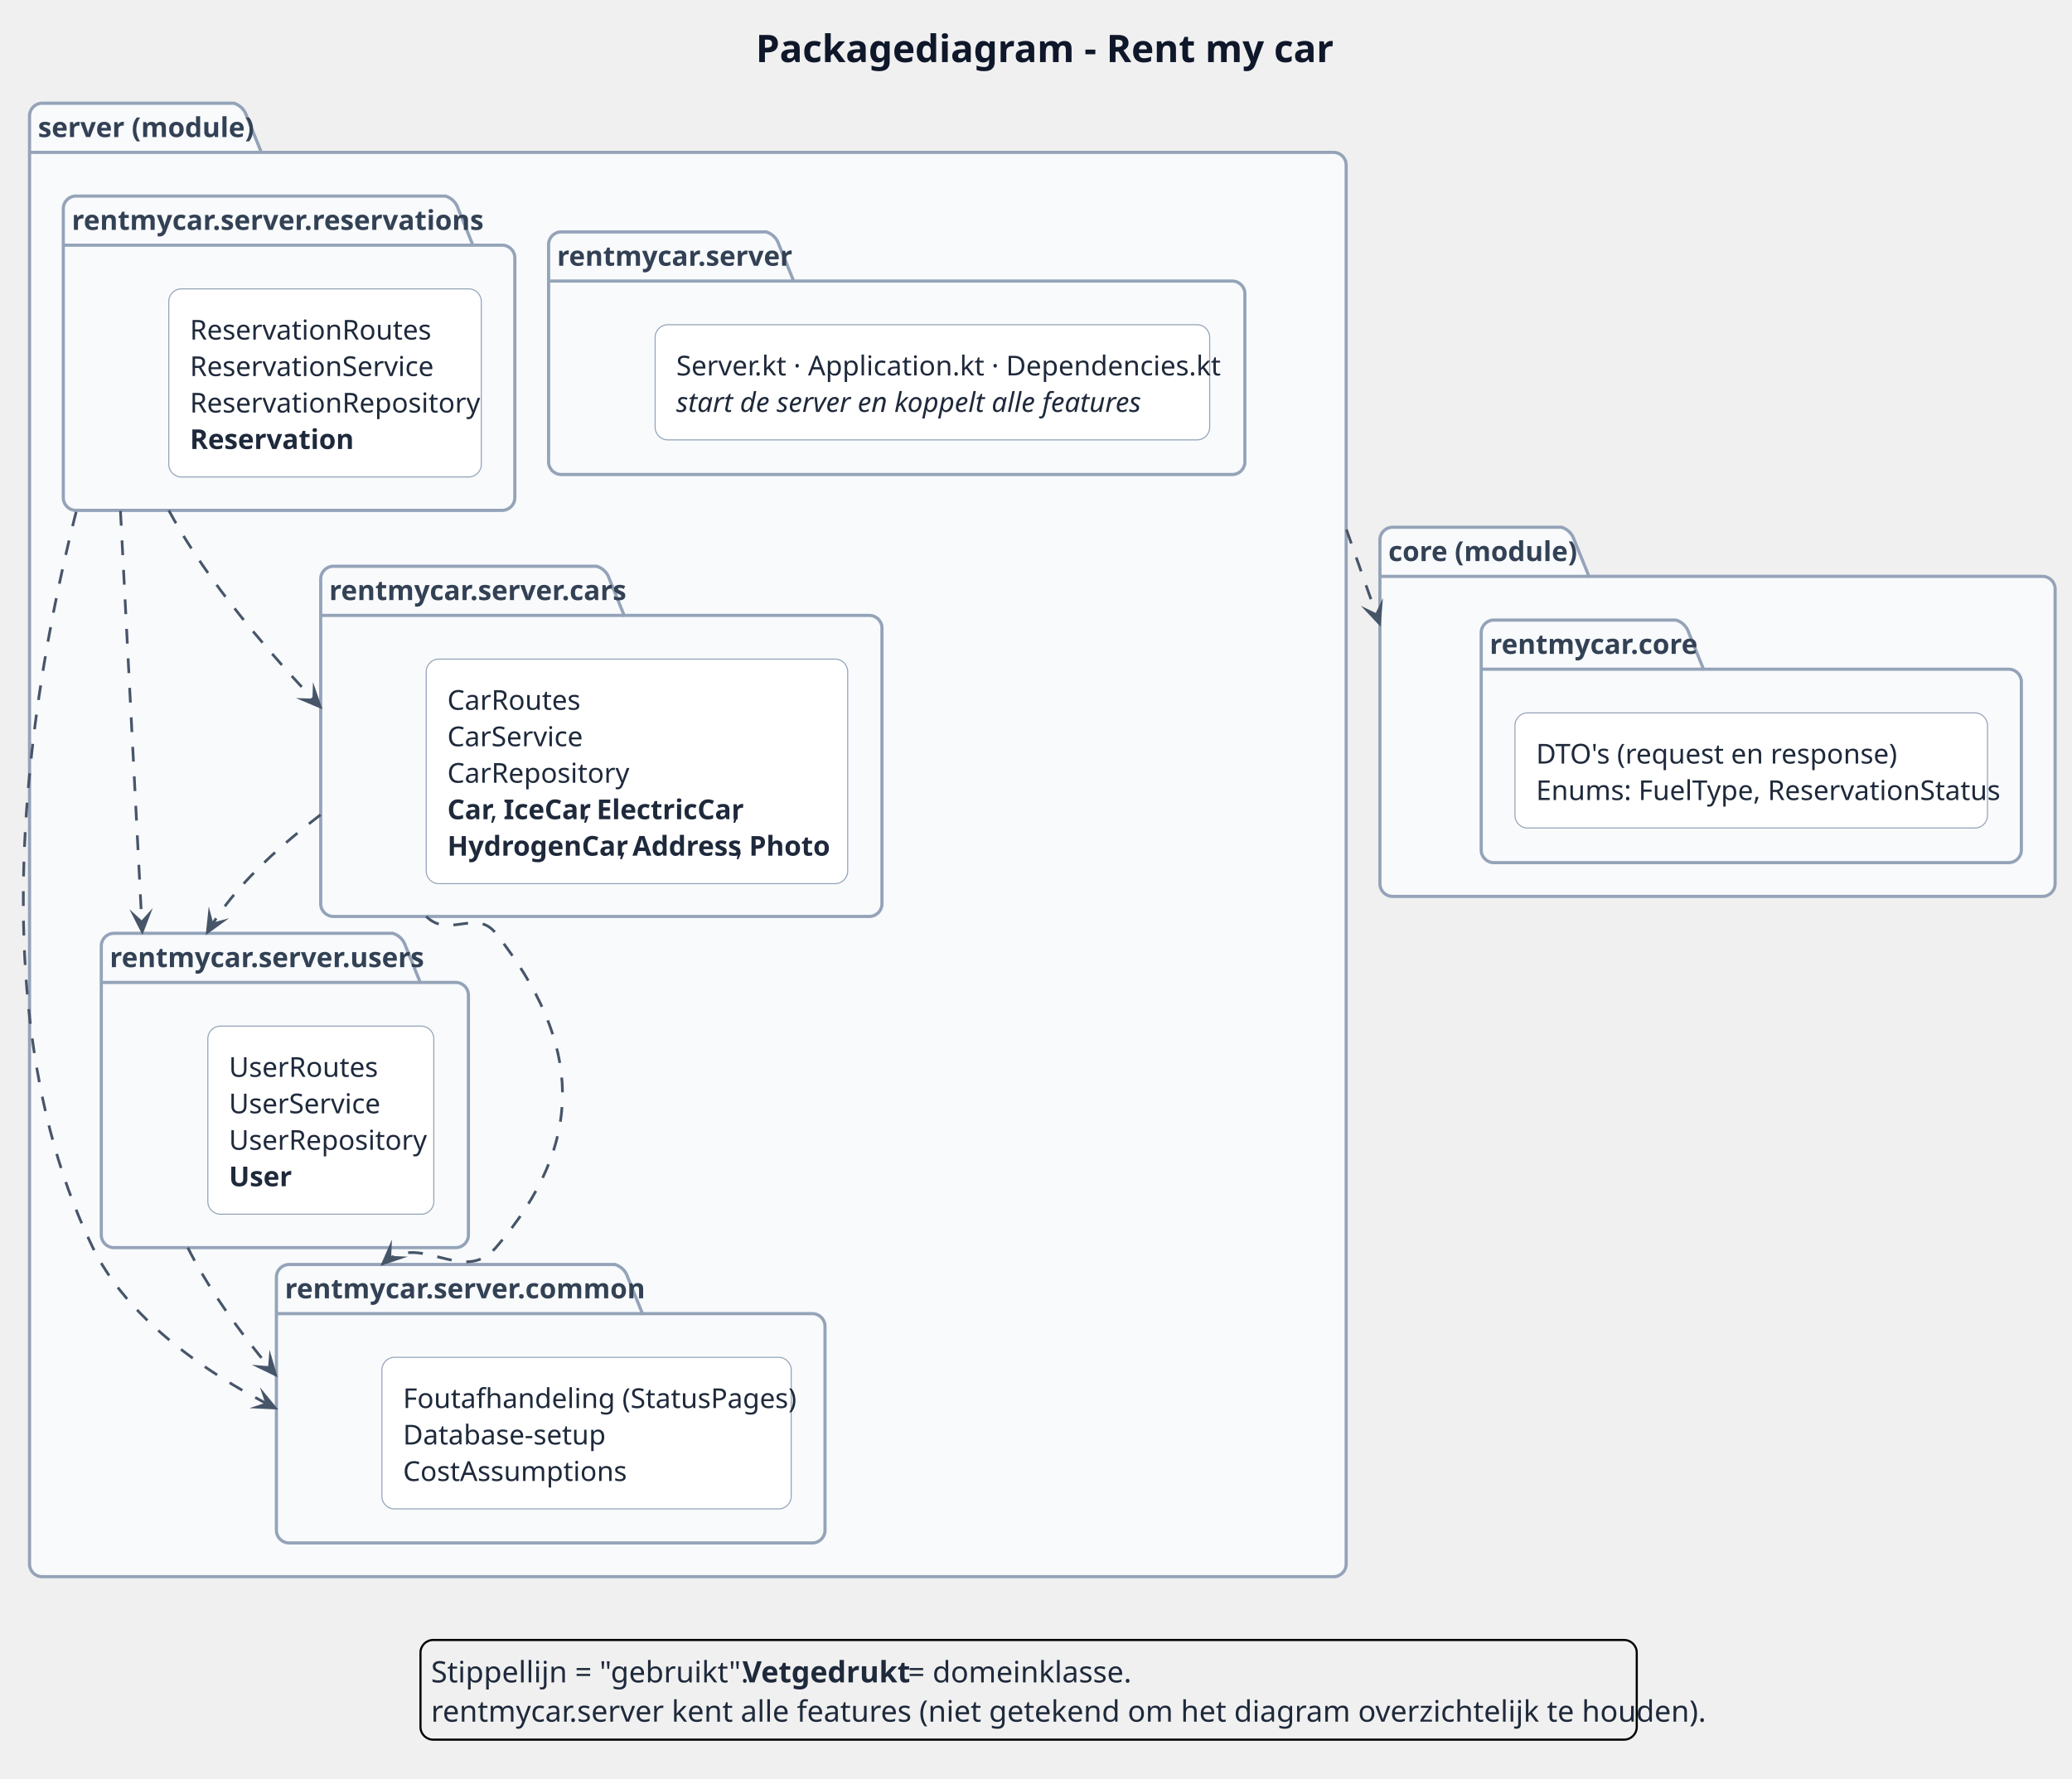
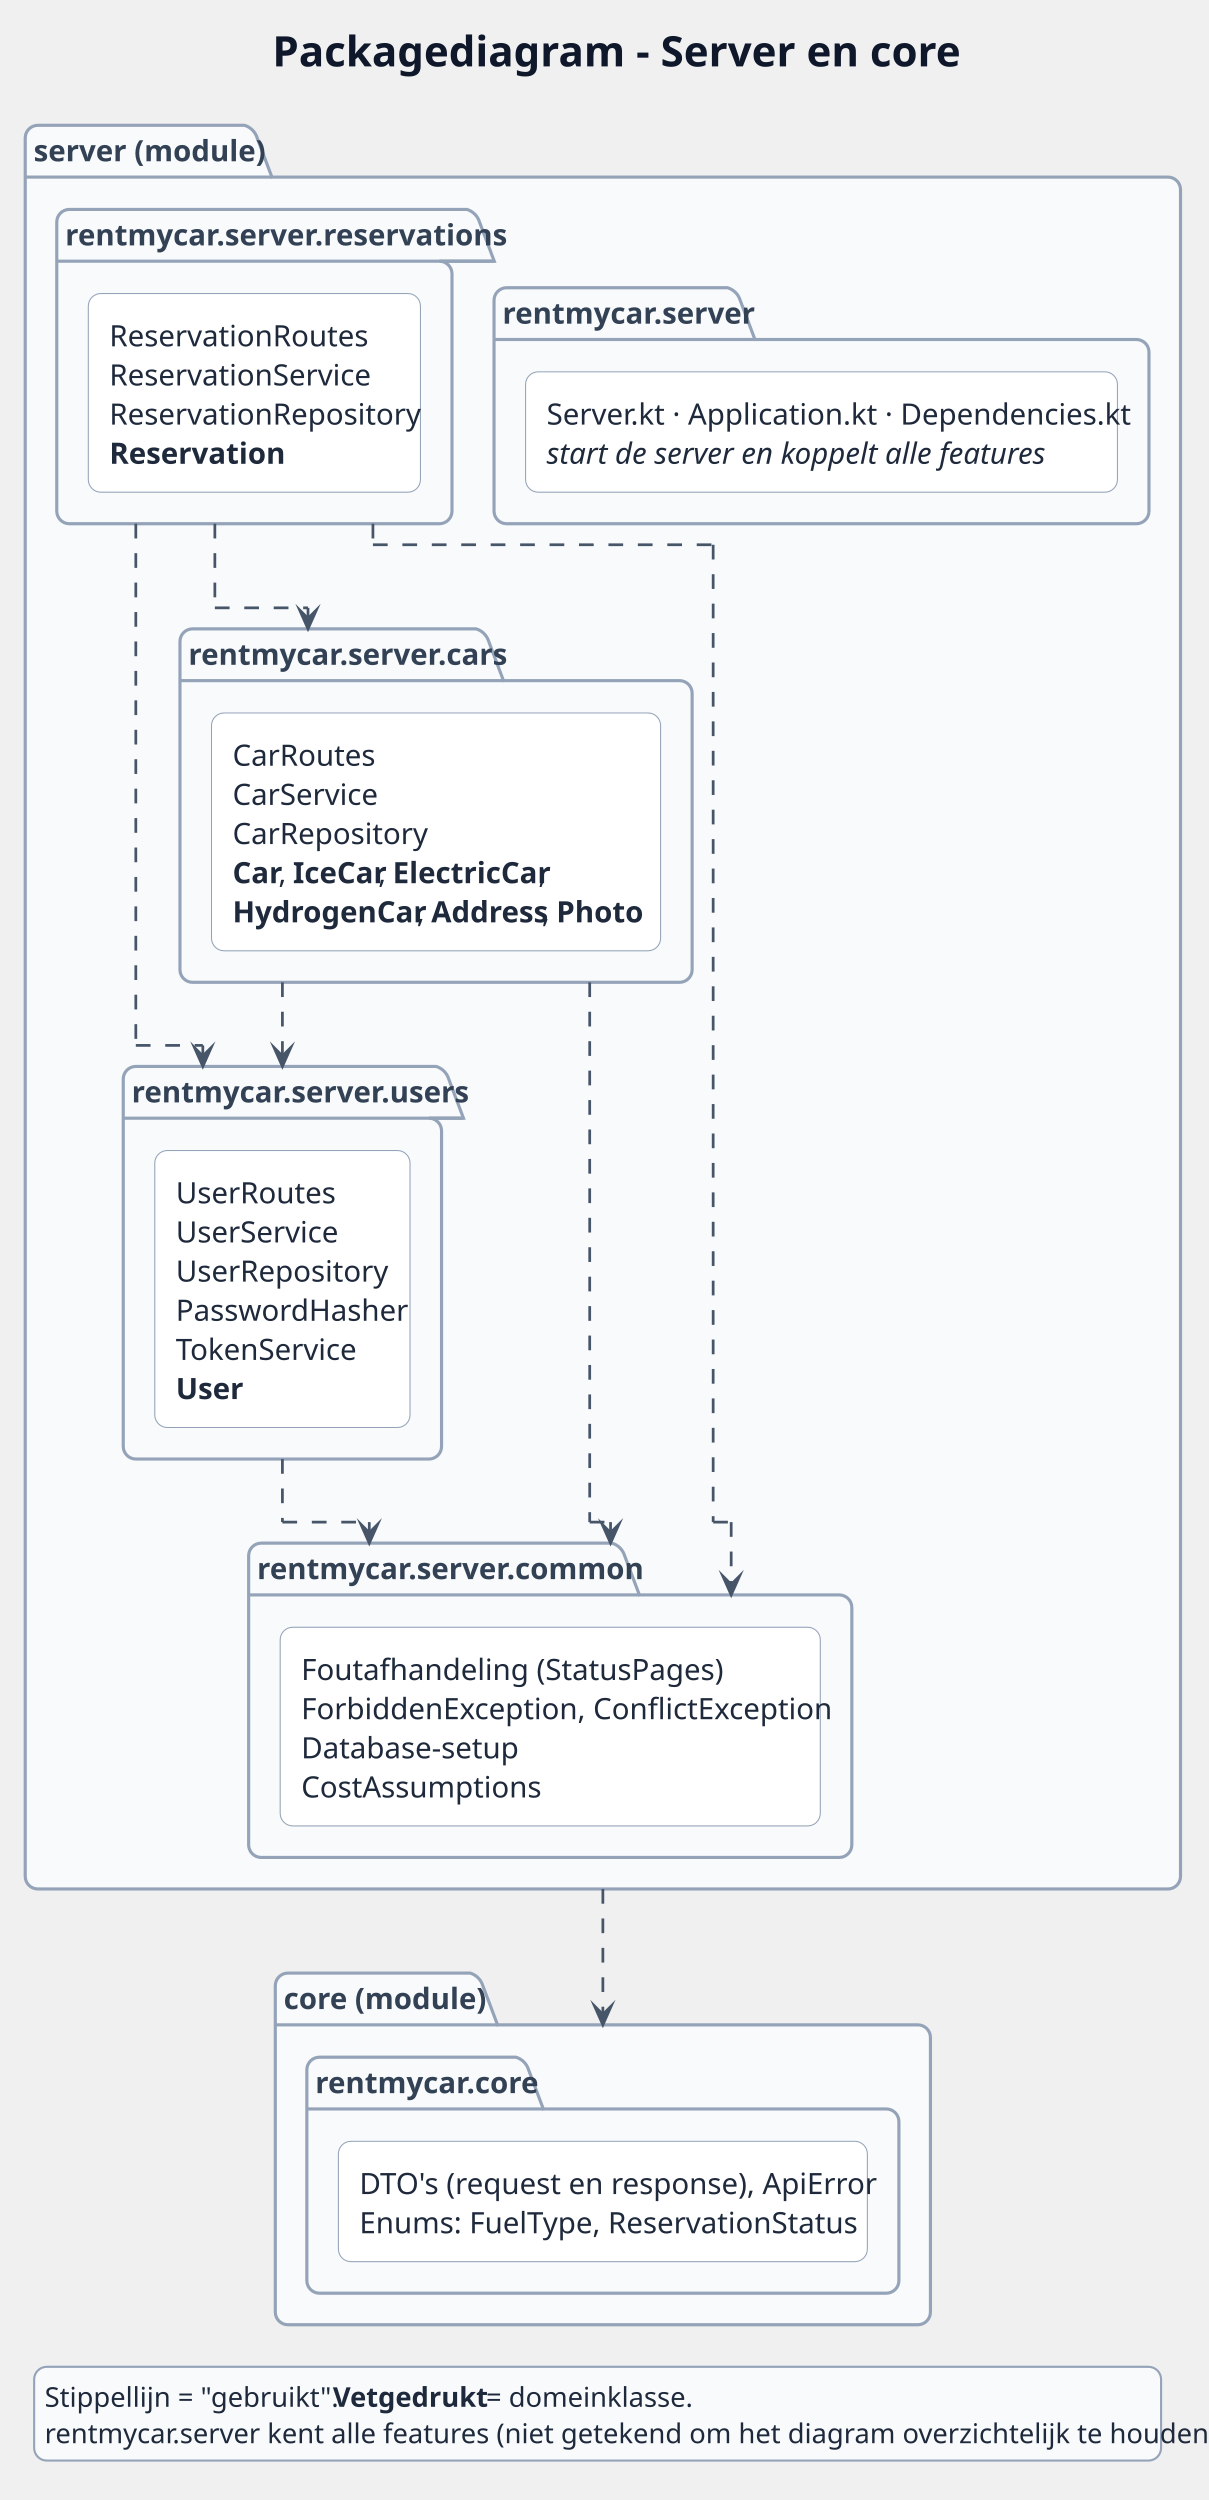
- <svg xmlns="http://www.w3.org/2000/svg" version="1.1" data-diagram-type="DESCRIPTION" style="width:982px;height:843px;background:#FFFFFF;" width="982px" height="843px" viewBox="0 0 982 843" zoomAndPan="magnify" preserveAspectRatio="none" contentStyleType="text/css">
+ <svg xmlns="http://www.w3.org/2000/svg" version="1.1" data-diagram-type="DESCRIPTION" style="width:575px;height:1189px;background:#FFFFFF;" width="575px" height="1189px" viewBox="0 0 575 1189" zoomAndPan="magnify" preserveAspectRatio="none" contentStyleType="text/css">
  <defs />
  <g font-family="sans-serif" lengthAdjust="spacing">
-     <g class="title" data-source-line="3">
-       <text x="358.187" y="29.424" fill="#0F172A" font-size="18" textLength="258.627" font-weight="700" font-family="'Segoe UI'">Packagediagram - Rent my car</text>
+     <g class="title" data-source-line="4">
+       <text x="129.558" y="31.582" fill="#0F172A" font-size="20" textLength="309.336" font-weight="700" font-family="'Segoe UI'">Packagediagram - Server en core</text>
    </g>
-     <g class="cluster" data-qualified-name="serverModule" id="ent0001" data-source-line="8">
-       <path d="M20,48.941 L110.859,48.941 A9,9 0 0 1 116.859,54.941 L123.859,72.232 L632,72.232 A6,6 0 0 1 638,78.232 L638,741.441 A6,6 0 0 1 632,747.441 L20,747.441 A6,6 0 0 1 14,741.441 L14,54.941 A6,6 0 0 1 20,48.941" style="stroke:#94A3B8;stroke-width:1.5;" fill="#F8FAFC" />
-       <line x1="14" y1="72.232" x2="123.859" y2="72.232" style="stroke:#94A3B8;stroke-width:1.5;" />
-       <text x="18" y="64.97" fill="#334155" font-size="13" textLength="96.859" font-weight="700" font-family="'Segoe UI'">server (module)</text>
+     <path d="M18,59.602 L116.31,59.602 A9,9 0 0 1 122.31,65.602 L129.31,84.223 L555.451,84.223 A6,6 0 0 1 561.451,90.223 L561.451,892.402 A6,6 0 0 1 555.451,898.402 L18,898.402 A6,6 0 0 1 12,892.402 L12,65.602 A6,6 0 0 1 18,59.602" style="stroke:#94A3B8;stroke-width:1.5;" fill="#F8FAFC" />
+     <line x1="12" y1="84.223" x2="129.31" y2="84.223" style="stroke:#94A3B8;stroke-width:1.5;" />
+     <text x="16" y="76.709" fill="#334155" font-size="14" textLength="104.31" font-weight="700" font-family="'Segoe UI'">server (module)</text>
+     <path d="M240.963,136.844 L346.04,136.844 A9,9 0 0 1 352.04,142.844 L359.04,161.465 L540.451,161.465 A6,6 0 0 1 546.451,167.465 L546.451,243.086 A6,6 0 0 1 540.451,249.086 L240.963,249.086 A6,6 0 0 1 234.963,243.086 L234.963,142.844 A6,6 0 0 1 240.963,136.844" style="stroke:#94A3B8;stroke-width:1.5;" fill="#F8FAFC" />
+     <line x1="234.963" y1="161.465" x2="359.04" y2="161.465" style="stroke:#94A3B8;stroke-width:1.5;" />
+     <text x="238.963" y="153.951" fill="#334155" font-size="14" textLength="111.077" font-weight="700" font-family="'Segoe UI'">rentmycar.server</text>
+     <path d="M33,99.602 L222.057,99.602 A9,9 0 0 1 228.057,105.602 L235.057,124.223 L208.963,124.223 A6,6 0 0 1 214.963,130.223 L214.963,243.086 A6,6 0 0 1 208.963,249.086 L33,249.086 A6,6 0 0 1 27,243.086 L27,105.602 A6,6 0 0 1 33,99.602" style="stroke:#94A3B8;stroke-width:1.5;" fill="#F8FAFC" />
+     <line x1="27" y1="124.223" x2="235.057" y2="124.223" style="stroke:#94A3B8;stroke-width:1.5;" />
+     <text x="31" y="116.709" fill="#334155" font-size="14" textLength="195.057" font-weight="700" font-family="'Segoe UI'">rentmycar.server.reservations</text>
+     <path d="M91.593,299.086 L226.447,299.086 A9,9 0 0 1 232.447,305.086 L239.447,323.707 L323.179,323.707 A6,6 0 0 1 329.179,329.707 L329.179,461.191 A6,6 0 0 1 323.179,467.191 L91.593,467.191 A6,6 0 0 1 85.593,461.191 L85.593,305.086 A6,6 0 0 1 91.593,299.086" style="stroke:#94A3B8;stroke-width:1.5;" fill="#F8FAFC" />
+     <line x1="85.593" y1="323.707" x2="239.447" y2="323.707" style="stroke:#94A3B8;stroke-width:1.5;" />
+     <text x="89.593" y="316.193" fill="#334155" font-size="14" textLength="140.854" font-weight="700" font-family="'Segoe UI'">rentmycar.server.cars</text>
+     <path d="M64.615,507.191 L207.419,507.191 A9,9 0 0 1 213.419,513.191 L220.419,531.813 L204.005,531.813 A6,6 0 0 1 210.005,537.813 L210.005,687.918 A6,6 0 0 1 204.005,693.918 L64.615,693.918 A6,6 0 0 1 58.615,687.918 L58.615,513.191 A6,6 0 0 1 64.615,507.191" style="stroke:#94A3B8;stroke-width:1.5;" fill="#F8FAFC" />
+     <line x1="58.615" y1="531.813" x2="220.419" y2="531.813" style="stroke:#94A3B8;stroke-width:1.5;" />
+     <text x="62.615" y="524.299" fill="#334155" font-size="14" textLength="148.805" font-weight="700" font-family="'Segoe UI'">rentmycar.server.users</text>
+     <path d="M124.256,733.918 L291.083,733.918 A9,9 0 0 1 297.083,739.918 L304.083,758.539 L399.129,758.539 A6,6 0 0 1 405.129,764.539 L405.129,877.402 A6,6 0 0 1 399.129,883.402 L124.256,883.402 A6,6 0 0 1 118.256,877.402 L118.256,739.918 A6,6 0 0 1 124.256,733.918" style="stroke:#94A3B8;stroke-width:1.5;" fill="#F8FAFC" />
+     <line x1="118.256" y1="758.539" x2="304.083" y2="758.539" style="stroke:#94A3B8;stroke-width:1.5;" />
+     <text x="122.256" y="751.025" fill="#334155" font-size="14" textLength="172.826" font-weight="700" font-family="'Segoe UI'">rentmycar.server.common</text>
+     <path d="M136.935,938.402 L223.63,938.402 A9,9 0 0 1 229.63,944.402 L236.63,963.023 L436.516,963.023 A6,6 0 0 1 442.516,969.023 L442.516,1099.645 A6,6 0 0 1 436.516,1105.645 L136.935,1105.645 A6,6 0 0 1 130.935,1099.645 L130.935,944.402 A6,6 0 0 1 136.935,938.402" style="stroke:#94A3B8;stroke-width:1.5;" fill="#F8FAFC" />
+     <line x1="130.935" y1="963.023" x2="236.63" y2="963.023" style="stroke:#94A3B8;stroke-width:1.5;" />
+     <text x="134.935" y="955.51" fill="#334155" font-size="14" textLength="92.695" font-weight="700" font-family="'Segoe UI'">core (module)</text>
+     <path d="M151.935,978.402 L245.398,978.402 A9,9 0 0 1 251.398,984.402 L258.398,1003.023 L421.516,1003.023 A6,6 0 0 1 427.516,1009.023 L427.516,1084.645 A6,6 0 0 1 421.516,1090.645 L151.935,1090.645 A6,6 0 0 1 145.935,1084.645 L145.935,984.402 A6,6 0 0 1 151.935,978.402" style="stroke:#94A3B8;stroke-width:1.5;" fill="#F8FAFC" />
+     <line x1="145.935" y1="1003.023" x2="258.398" y2="1003.023" style="stroke:#94A3B8;stroke-width:1.5;" />
+     <text x="149.935" y="995.51" fill="#334155" font-size="14" textLength="99.463" font-weight="700" font-family="'Segoe UI'">rentmycar.core</text>
+     <g class="entity" data-qualified-name="serverModule.root.boot" id="ent0003" data-source-line="12">
+       <rect x="249.963" y="176.844" width="281.488" height="57.242" fill="#FFF" style="stroke:#94A3B8;stroke-width:0.5;" rx="6" ry="6" />
+       <text x="259.963" y="201.951" fill="#1E293B" font-size="14" textLength="261.488" font-family="'Segoe UI'">Server.kt · Application.kt · Dependencies.kt</text>
+       <text x="259.963" y="220.572" fill="#1E293B" font-size="14" textLength="229.373" font-style="italic" font-family="'Segoe UI'">start de server en koppelt alle features</text>
    </g>
-     <g class="cluster" data-qualified-name="serverModule.root" id="ent0002" data-source-line="10">
-       <path d="M266,109.941 L363.143,109.941 A9,9 0 0 1 369.143,115.941 L376.143,133.232 L584,133.232 A6,6 0 0 1 590,139.232 L590,218.941 A6,6 0 0 1 584,224.941 L266,224.941 A6,6 0 0 1 260,218.941 L260,115.941 A6,6 0 0 1 266,109.941" style="stroke:#94A3B8;stroke-width:1.5;" fill="#F8FAFC" />
-       <line x1="260" y1="133.232" x2="376.143" y2="133.232" style="stroke:#94A3B8;stroke-width:1.5;" />
-       <text x="264" y="125.97" fill="#334155" font-size="13" textLength="103.143" font-weight="700" font-family="'Segoe UI'">rentmycar.server</text>
+     <g class="entity" data-qualified-name="serverModule.reservations.reservationsContent" id="ent0005" data-source-line="16">
+       <rect x="42" y="139.602" width="157.963" height="94.484" fill="#FFF" style="stroke:#94A3B8;stroke-width:0.5;" rx="6" ry="6" />
+       <text x="52" y="164.709" fill="#1E293B" font-size="14" textLength="114.42" font-family="'Segoe UI'">ReservationRoutes</text>
+       <text x="52" y="183.33" fill="#1E293B" font-size="14" textLength="115.425" font-family="'Segoe UI'">ReservationService</text>
+       <text x="52" y="201.951" fill="#1E293B" font-size="14" textLength="137.963" font-family="'Segoe UI'">ReservationRepository</text>
+       <text x="52" y="220.572" fill="#1E293B" font-size="14" textLength="77.595" font-weight="700" font-family="'Segoe UI'">Reservation</text>
    </g>
-     <g class="cluster" data-qualified-name="serverModule.reservations" id="ent0004" data-source-line="14">
-       <path d="M36,92.941 L211.124,92.941 A9,9 0 0 1 217.124,98.941 L224.124,116.232 L238,116.232 A6,6 0 0 1 244,122.232 L244,235.941 A6,6 0 0 1 238,241.941 L36,241.941 A6,6 0 0 1 30,235.941 L30,98.941 A6,6 0 0 1 36,92.941" style="stroke:#94A3B8;stroke-width:1.5;" fill="#F8FAFC" />
-       <line x1="30" y1="116.232" x2="224.124" y2="116.232" style="stroke:#94A3B8;stroke-width:1.5;" />
-       <text x="34" y="108.97" fill="#334155" font-size="13" textLength="181.124" font-weight="700" font-family="'Segoe UI'">rentmycar.server.reservations</text>
+     <g class="entity" data-qualified-name="serverModule.cars.carsContent" id="ent0007" data-source-line="20">
+       <rect x="100.593" y="339.086" width="213.587" height="113.105" fill="#FFF" style="stroke:#94A3B8;stroke-width:0.5;" rx="6" ry="6" />
+       <text x="110.593" y="364.193" fill="#1E293B" font-size="14" textLength="63.164" font-family="'Segoe UI'">CarRoutes</text>
+       <text x="110.593" y="382.814" fill="#1E293B" font-size="14" textLength="64.169" font-family="'Segoe UI'">CarService</text>
+       <text x="110.593" y="401.436" fill="#1E293B" font-size="14" textLength="86.707" font-family="'Segoe UI'">CarRepository</text>
+       <text x="110.593" y="420.057" fill="#1E293B" font-size="14" textLength="21.841" font-weight="700" font-family="'Segoe UI'">Car</text>
+       <text x="132.433" y="420.057" fill="#1E293B" font-size="14" font-family="'Segoe UI'">,</text>
+       <text x="139.304" y="420.057" fill="#1E293B" font-size="14" textLength="40.571" font-weight="700" font-family="'Segoe UI'">IceCar</text>
+       <text x="179.875" y="420.057" fill="#1E293B" font-size="14" font-family="'Segoe UI'">,</text>
+       <text x="186.745" y="420.057" fill="#1E293B" font-size="14" textLength="69.282" font-weight="700" font-family="'Segoe UI'">ElectricCar</text>
+       <text x="256.027" y="420.057" fill="#1E293B" font-size="14" font-family="'Segoe UI'">,</text>
+       <text x="110.593" y="438.678" fill="#1E293B" font-size="14" textLength="87.609" font-weight="700" font-family="'Segoe UI'">HydrogenCar</text>
+       <text x="198.202" y="438.678" fill="#1E293B" font-size="14" font-family="'Segoe UI'">,</text>
+       <text x="205.072" y="438.678" fill="#1E293B" font-size="14" textLength="52.644" font-weight="700" font-family="'Segoe UI'">Address</text>
+       <text x="257.716" y="438.678" fill="#1E293B" font-size="14" font-family="'Segoe UI'">,</text>
+       <text x="264.586" y="438.678" fill="#1E293B" font-size="14" textLength="39.594" font-weight="700" font-family="'Segoe UI'">Photo</text>
    </g>
-     <g class="cluster" data-qualified-name="serverModule.cars" id="ent0006" data-source-line="18">
-       <path d="M158,268.441 L282.793,268.441 A9,9 0 0 1 288.793,274.441 L295.793,291.732 L412,291.732 A6,6 0 0 1 418,297.732 L418,428.441 A6,6 0 0 1 412,434.441 L158,434.441 A6,6 0 0 1 152,428.441 L152,274.441 A6,6 0 0 1 158,268.441" style="stroke:#94A3B8;stroke-width:1.5;" fill="#F8FAFC" />
-       <line x1="152" y1="291.732" x2="295.793" y2="291.732" style="stroke:#94A3B8;stroke-width:1.5;" />
-       <text x="156" y="284.47" fill="#334155" font-size="13" textLength="130.793" font-weight="700" font-family="'Segoe UI'">rentmycar.server.cars</text>
+     <g class="entity" data-qualified-name="serverModule.users.usersContent" id="ent0009" data-source-line="24">
+       <rect x="73.615" y="547.191" width="121.391" height="131.727" fill="#FFF" style="stroke:#94A3B8;stroke-width:0.5;" rx="6" ry="6" />
+       <text x="83.615" y="572.299" fill="#1E293B" font-size="14" textLength="70.253" font-family="'Segoe UI'">UserRoutes</text>
+       <text x="83.615" y="590.92" fill="#1E293B" font-size="14" textLength="71.258" font-family="'Segoe UI'">UserService</text>
+       <text x="83.615" y="609.541" fill="#1E293B" font-size="14" textLength="93.796" font-family="'Segoe UI'">UserRepository</text>
+       <text x="83.615" y="628.162" fill="#1E293B" font-size="14" textLength="101.391" font-family="'Segoe UI'">PasswordHasher</text>
+       <text x="83.615" y="646.783" fill="#1E293B" font-size="14" textLength="81.252" font-family="'Segoe UI'">TokenService</text>
+       <text x="83.615" y="665.404" fill="#1E293B" font-size="14" textLength="29.429" font-weight="700" font-family="'Segoe UI'">User</text>
    </g>
-     <g class="cluster" data-qualified-name="serverModule.users" id="ent0008" data-source-line="22">
-       <path d="M54,442.441 L186.176,442.441 A9,9 0 0 1 192.176,448.441 L199.176,465.732 L216,465.732 A6,6 0 0 1 222,471.732 L222,585.441 A6,6 0 0 1 216,591.441 L54,591.441 A6,6 0 0 1 48,585.441 L48,448.441 A6,6 0 0 1 54,442.441" style="stroke:#94A3B8;stroke-width:1.5;" fill="#F8FAFC" />
-       <line x1="48" y1="465.732" x2="199.176" y2="465.732" style="stroke:#94A3B8;stroke-width:1.5;" />
-       <text x="52" y="458.47" fill="#334155" font-size="13" textLength="138.176" font-weight="700" font-family="'Segoe UI'">rentmycar.server.users</text>
+     <g class="entity" data-qualified-name="serverModule.common.commonContent" id="ent0011" data-source-line="28">
+       <rect x="133.256" y="773.918" width="256.872" height="94.484" fill="#FFF" style="stroke:#94A3B8;stroke-width:0.5;" rx="6" ry="6" />
+       <text x="143.256" y="799.025" fill="#1E293B" font-size="14" textLength="187.359" font-family="'Segoe UI'">Foutafhandeling (StatusPages)</text>
+       <text x="143.256" y="817.646" fill="#1E293B" font-size="14" textLength="236.872" font-family="'Segoe UI'">ForbiddenException, ConflictException</text>
+       <text x="143.256" y="836.268" fill="#1E293B" font-size="14" textLength="97.18" font-family="'Segoe UI'">Database-setup</text>
+       <text x="143.256" y="854.889" fill="#1E293B" font-size="14" textLength="106.88" font-family="'Segoe UI'">CostAssumptions</text>
    </g>
-     <g class="cluster" data-qualified-name="serverModule.common" id="ent0010" data-source-line="26">
-       <path d="M137,599.441 L291.481,599.441 A9,9 0 0 1 297.481,605.441 L304.481,622.732 L385,622.732 A6,6 0 0 1 391,628.732 L391,725.441 A6,6 0 0 1 385,731.441 L137,731.441 A6,6 0 0 1 131,725.441 L131,605.441 A6,6 0 0 1 137,599.441" style="stroke:#94A3B8;stroke-width:1.5;" fill="#F8FAFC" />
-       <line x1="131" y1="622.732" x2="304.481" y2="622.732" style="stroke:#94A3B8;stroke-width:1.5;" />
-       <text x="135" y="615.47" fill="#334155" font-size="13" textLength="160.481" font-weight="700" font-family="'Segoe UI'">rentmycar.server.common</text>
+     <g class="entity" data-qualified-name="coreModule.core.coreContent" id="ent0014" data-source-line="34">
+       <rect x="160.935" y="1018.402" width="251.581" height="57.242" fill="#FFF" style="stroke:#94A3B8;stroke-width:0.5;" rx="6" ry="6" />
+       <text x="170.935" y="1043.51" fill="#1E293B" font-size="14" textLength="231.581" font-family="'Segoe UI'">DTO's (request en response), ApiError</text>
+       <text x="170.935" y="1062.131" fill="#1E293B" font-size="14" textLength="219.625" font-family="'Segoe UI'">Enums: FuelType, ReservationStatus</text>
    </g>
-     <g class="cluster" data-qualified-name="coreModule" id="ent0012" data-source-line="31">
-       <path d="M660,249.941 L740.074,249.941 A9,9 0 0 1 746.074,255.941 L753.074,273.232 L968,273.232 A6,6 0 0 1 974,279.232 L974,418.941 A6,6 0 0 1 968,424.941 L660,424.941 A6,6 0 0 1 654,418.941 L654,255.941 A6,6 0 0 1 660,249.941" style="stroke:#94A3B8;stroke-width:1.5;" fill="#F8FAFC" />
-       <line x1="654" y1="273.232" x2="753.074" y2="273.232" style="stroke:#94A3B8;stroke-width:1.5;" />
-       <text x="658" y="265.97" fill="#334155" font-size="13" textLength="86.074" font-weight="700" font-family="'Segoe UI'">core (module)</text>
-     </g>
-     <g class="cluster" data-qualified-name="coreModule.core" id="ent0013" data-source-line="32">
-       <path d="M708,293.941 L794.358,293.941 A9,9 0 0 1 800.358,299.941 L807.358,317.232 L952,317.232 A6,6 0 0 1 958,323.232 L958,402.941 A6,6 0 0 1 952,408.941 L708,408.941 A6,6 0 0 1 702,402.941 L702,299.941 A6,6 0 0 1 708,293.941" style="stroke:#94A3B8;stroke-width:1.5;" fill="#F8FAFC" />
-       <line x1="702" y1="317.232" x2="807.358" y2="317.232" style="stroke:#94A3B8;stroke-width:1.5;" />
-       <text x="706" y="309.97" fill="#334155" font-size="13" textLength="92.358" font-weight="700" font-family="'Segoe UI'">rentmycar.core</text>
-     </g>
-     <g class="entity" data-qualified-name="serverModule.root.boot" id="ent0003" data-source-line="11">
-       <rect x="310.5" y="153.941" width="262.811" height="54.582" fill="#FFF" style="stroke:#94A3B8;stroke-width:0.5;" rx="6" ry="6" />
-       <text x="320.5" y="177.97" fill="#1E293B" font-size="13" textLength="242.811" font-family="'Segoe UI'">Server.kt · Application.kt · Dependencies.kt</text>
-       <text x="320.5" y="195.261" fill="#1E293B" font-size="13" textLength="212.989" font-style="italic" font-family="'Segoe UI'">start de server en koppelt alle features</text>
-     </g>
-     <g class="entity" data-qualified-name="serverModule.reservations.reservationsContent" id="ent0005" data-source-line="15">
-       <rect x="80" y="136.941" width="148.108" height="89.164" fill="#FFF" style="stroke:#94A3B8;stroke-width:0.5;" rx="6" ry="6" />
-       <text x="90" y="160.97" fill="#1E293B" font-size="13" textLength="106.247" font-family="'Segoe UI'">ReservationRoutes</text>
-       <text x="90" y="178.261" fill="#1E293B" font-size="13" textLength="107.18" font-family="'Segoe UI'">ReservationService</text>
-       <text x="90" y="195.552" fill="#1E293B" font-size="13" textLength="128.108" font-family="'Segoe UI'">ReservationRepository</text>
-       <text x="90" y="212.843" fill="#1E293B" font-size="13" textLength="72.052" font-weight="700" font-family="'Segoe UI'">Reservation</text>
-     </g>
-     <g class="entity" data-qualified-name="serverModule.cars.carsContent" id="ent0007" data-source-line="19">
-       <rect x="202" y="312.441" width="199.759" height="106.455" fill="#FFF" style="stroke:#94A3B8;stroke-width:0.5;" rx="6" ry="6" />
-       <text x="212" y="336.47" fill="#1E293B" font-size="13" textLength="58.652" font-family="'Segoe UI'">CarRoutes</text>
-       <text x="212" y="353.761" fill="#1E293B" font-size="13" textLength="59.585" font-family="'Segoe UI'">CarService</text>
-       <text x="212" y="371.052" fill="#1E293B" font-size="13" textLength="80.514" font-family="'Segoe UI'">CarRepository</text>
-       <text x="212" y="388.343" fill="#1E293B" font-size="13" textLength="20.281" font-weight="700" font-family="'Segoe UI'">Car</text>
-       <text x="232.281" y="388.343" fill="#1E293B" font-size="13" font-family="'Segoe UI'">,</text>
-       <text x="238.66" y="388.343" fill="#1E293B" font-size="13" textLength="37.673" font-weight="700" font-family="'Segoe UI'">IceCar</text>
-       <text x="276.333" y="388.343" fill="#1E293B" font-size="13" font-family="'Segoe UI'">,</text>
-       <text x="282.713" y="388.343" fill="#1E293B" font-size="13" textLength="64.333" font-weight="700" font-family="'Segoe UI'">ElectricCar</text>
-       <text x="347.046" y="388.343" fill="#1E293B" font-size="13" font-family="'Segoe UI'">,</text>
-       <text x="212" y="405.634" fill="#1E293B" font-size="13" textLength="81.352" font-weight="700" font-family="'Segoe UI'">HydrogenCar</text>
-       <text x="293.352" y="405.634" fill="#1E293B" font-size="13" font-family="'Segoe UI'">,</text>
-       <text x="299.731" y="405.634" fill="#1E293B" font-size="13" textLength="48.883" font-weight="700" font-family="'Segoe UI'">Address</text>
-       <text x="348.614" y="405.634" fill="#1E293B" font-size="13" font-family="'Segoe UI'">,</text>
-       <text x="354.994" y="405.634" fill="#1E293B" font-size="13" textLength="36.766" font-weight="700" font-family="'Segoe UI'">Photo</text>
-     </g>
-     <g class="entity" data-qualified-name="serverModule.users.usersContent" id="ent0009" data-source-line="23">
-       <rect x="98.5" y="486.441" width="107.096" height="89.164" fill="#FFF" style="stroke:#94A3B8;stroke-width:0.5;" rx="6" ry="6" />
-       <text x="108.5" y="510.47" fill="#1E293B" font-size="13" textLength="65.235" font-family="'Segoe UI'">UserRoutes</text>
-       <text x="108.5" y="527.761" fill="#1E293B" font-size="13" textLength="66.168" font-family="'Segoe UI'">UserService</text>
-       <text x="108.5" y="545.052" fill="#1E293B" font-size="13" textLength="87.096" font-family="'Segoe UI'">UserRepository</text>
-       <text x="108.5" y="562.343" fill="#1E293B" font-size="13" textLength="27.327" font-weight="700" font-family="'Segoe UI'">User</text>
-     </g>
-     <g class="entity" data-qualified-name="serverModule.common.commonContent" id="ent0011" data-source-line="27">
-       <rect x="181" y="643.441" width="193.977" height="71.873" fill="#FFF" style="stroke:#94A3B8;stroke-width:0.5;" rx="6" ry="6" />
-       <text x="191" y="667.47" fill="#1E293B" font-size="13" textLength="173.977" font-family="'Segoe UI'">Foutafhandeling (StatusPages)</text>
-       <text x="191" y="684.761" fill="#1E293B" font-size="13" textLength="90.238" font-family="'Segoe UI'">Database-setup</text>
-       <text x="191" y="702.052" fill="#1E293B" font-size="13" textLength="99.246" font-family="'Segoe UI'">CostAssumptions</text>
-     </g>
-     <g class="entity" data-qualified-name="coreModule.core.coreContent" id="ent0014" data-source-line="33">
-       <rect x="718" y="337.941" width="223.938" height="54.582" fill="#FFF" style="stroke:#94A3B8;stroke-width:0.5;" rx="6" ry="6" />
-       <text x="728" y="361.97" fill="#1E293B" font-size="13" textLength="161.732" font-family="'Segoe UI'">DTO's (request en response)</text>
-       <text x="728" y="379.261" fill="#1E293B" font-size="13" textLength="203.938" font-family="'Segoe UI'">Enums: FuelType, ReservationStatus</text>
-     </g>
-     <g class="link" data-entity-1="ent0004" data-entity-2="ent0006" id="lnk19" data-link-type="dependency">
-       <polygon points="151.979,335.354,148.752,326.049,148.563,331.702,142.91,331.514,151.979,335.354" fill="#475569" style="stroke:#475569;stroke-width:1;stroke-linejoin:miter;stroke-miterlimit:10;" />
-       <path d="M80,241.941 C92.538,265.254 110.128,288.047 126.878,307.529 C135.253,317.269 143.418,326.182 150.637,333.917 C151.088,334.401 148.12,331.228 148.563,331.702" style="stroke:#475569;stroke-width:1.3;stroke-dasharray:7,7;" fill="none" />
-     </g>
-     <g class="link" data-entity-1="ent0006" data-entity-2="ent0008" id="lnk20" data-link-type="dependency">
-       <polygon points="98.105,442.259,106.073,436.471,100.608,437.931,99.148,432.466,98.105,442.259" fill="#475569" style="stroke:#475569;stroke-width:1;stroke-linejoin:miter;stroke-miterlimit:10;" />
-       <path d="M151.942,386.251 C151.756,386.394 151.569,386.536 151.381,386.68 C151.006,386.967 150.628,387.257 150.248,387.549 C149.489,388.134 148.721,388.729 147.946,389.335 C146.396,390.547 144.816,391.8 143.216,393.094 C140.017,395.682 136.737,398.43 133.446,401.328 C126.864,407.122 120.242,413.512 114.145,420.397 C111.097,423.839 108.18,427.406 105.465,431.084 C104.108,432.923 102.801,434.79 101.554,436.684 C100.931,437.63 100.322,438.584 99.729,439.543 C99.433,440.023 99.14,440.505 98.852,440.988 C98.708,441.229 98.565,441.471 98.423,441.713 C98.352,441.835 98.281,441.956 98.211,442.077 C98.175,442.138 100.643,437.87 100.608,437.931" style="stroke:#475569;stroke-width:1.3;stroke-dasharray:7,7;" fill="none" />
-     </g>
-     <g class="link" data-entity-1="ent0004" data-entity-2="ent0008" id="lnk21" data-link-type="dependency">
-       <polygon points="67.444,441.977,70.973,432.782,67.185,436.984,62.983,433.196,67.444,441.977" fill="#475569" style="stroke:#475569;stroke-width:1;stroke-linejoin:miter;stroke-miterlimit:10;" />
-       <path d="M57.095,242.193 C57.116,242.607 57.138,243.022 57.16,243.438 C57.246,245.105 57.333,246.796 57.422,248.509 C57.6,251.937 57.782,255.457 57.969,259.059 C59.461,287.875 61.226,321.942 62.991,356.018 C63.874,373.057 64.756,390.097 65.605,406.484 C66.03,414.678 66.445,422.708 66.849,430.493 C67.05,434.386 66.99,433.224 67.185,436.984" style="stroke:#475569;stroke-width:1.3;stroke-dasharray:7,7;" fill="none" />
-     </g>
-     <g class="link" data-entity-1="ent0004" data-entity-2="ent0010" id="lnk22" data-link-type="dependency">
-       <polygon points="130.752,667.63,124.501,660.019,126.283,665.388,120.914,667.17,130.752,667.63" fill="#475569" style="stroke:#475569;stroke-width:1;stroke-linejoin:miter;stroke-miterlimit:10;" />
-       <path d="M36.093,242.634 C35.988,243.043 35.884,243.455 35.779,243.867 C35.57,244.693 35.36,245.525 35.15,246.364 C34.309,249.72 33.463,253.181 32.617,256.741 C25.848,285.219 19.066,320.005 14.963,357.696 C6.755,433.077 9.26,520.074 44,591.441 C55.091,614.227 75.358,632.809 95.568,646.862 C105.673,653.888 115.763,659.783 124.686,664.504 C125.801,665.094 126.898,665.666 127.975,666.219 C128.513,666.496 129.046,666.768 129.574,667.036 C129.838,667.169 130.1,667.302 130.362,667.433 C130.492,667.499 126.153,665.323 126.283,665.388" style="stroke:#475569;stroke-width:1.3;stroke-dasharray:7,7;" fill="none" />
-     </g>
-     <g class="link" data-entity-1="ent0006" data-entity-2="ent0010" id="lnk23" data-link-type="dependency">
-       <polygon points="181.208,599.249,190.544,596.115,184.893,595.87,185.138,590.218,181.208,599.249" fill="#475569" style="stroke:#475569;stroke-width:1;stroke-linejoin:miter;stroke-miterlimit:10;" />
-       <path d="M202,434.441 C212.709,445.075 225.67,430.579 235,442.441 C275.94,494.492 278.259,541.301 235,591.441 C227.076,600.626 218.001,598.479 208.695,596.109 C204.042,594.924 199.331,593.683 194.677,593.776 C192.35,593.822 190.037,594.201 187.753,595.088 C186.611,595.531 185.476,596.101 184.35,596.819 C183.787,597.179 183.226,597.575 182.667,598.011 C182.388,598.229 182.11,598.457 181.832,598.695 C181.693,598.814 181.554,598.936 181.415,599.061 C181.346,599.123 184.962,595.806 184.893,595.87" style="stroke:#475569;stroke-width:1.3;stroke-dasharray:7,7;" fill="none" />
-     </g>
-     <g class="link" data-entity-1="ent0008" data-entity-2="ent0010" id="lnk24" data-link-type="dependency">
-       <polygon points="130.779,651.975,128.008,642.524,127.545,648.162,121.907,647.699,130.779,651.975" fill="#475569" style="stroke:#475569;stroke-width:1;stroke-linejoin:miter;stroke-miterlimit:10;" />
-       <path d="M89,591.441 C96.97,607.381 107.985,623.345 118.735,637.166 C121.423,640.622 124.094,643.943 126.696,647.097 C127.998,648.673 129.282,650.208 130.543,651.697 C130.621,651.79 127.466,648.07 127.545,648.162" style="stroke:#475569;stroke-width:1.3;stroke-dasharray:7,7;" fill="none" />
-     </g>
-     <g class="link" data-entity-1="ent0001" data-entity-2="ent0012" id="lnk25" data-link-type="dependency">
-       <polygon points="653.919,295.961,654.707,286.144,652.26,291.244,647.16,288.798,653.919,295.961" fill="#475569" style="stroke:#475569;stroke-width:1;stroke-linejoin:miter;stroke-miterlimit:10;" />
-       <path d="M638.123,251.041 C638.292,251.523 638.462,252.006 638.632,252.489 C638.972,253.457 639.314,254.427 639.656,255.401 C640.341,257.347 641.029,259.306 641.721,261.272 C643.103,265.204 644.497,269.167 645.891,273.131 C647.285,277.095 648.679,281.06 650.063,284.995 C650.755,286.963 651.444,288.923 652.13,290.872 C652.472,291.847 652.814,292.819 653.155,293.787 C653.325,294.272 653.495,294.755 653.665,295.238 C653.749,295.479 652.176,291.003 652.26,291.244" style="stroke:#475569;stroke-width:1.3;stroke-dasharray:7,7;" fill="none" />
-     </g>
-     <g class="legend" data-source-line="56">
-       <rect x="199.284" y="777.441" width="576.433" height="47.242" fill="none" style="stroke:#000;stroke-width:1;" rx="6" ry="6" />
-       <text x="204.284" y="797.549" fill="#1E293B" font-size="14" textLength="143.78" font-family="'Segoe UI'">Stippellijn = "gebruikt".</text>
-       <text x="351.899" y="797.549" fill="#1E293B" font-size="14" textLength="74.587" font-weight="700" font-family="'Segoe UI'">Vetgedrukt</text>
-       <text x="430.321" y="797.549" fill="#1E293B" font-size="14" textLength="100.263" font-family="'Segoe UI'">= domeinklasse.</text>
-       <text x="204.284" y="816.17" fill="#1E293B" font-size="14" textLength="566.433" font-family="'Segoe UI'">rentmycar.server kent alle features (niet getekend om het diagram overzichtelijk te houden).</text>
+     <line x1="102.185" y1="249.086" x2="102.185" y2="289.086" style="stroke:#475569;stroke-width:1.3;stroke-dasharray:7,7;" />
+     <line x1="102.185" y1="289.086" x2="146.489" y2="289.086" style="stroke:#475569;stroke-width:1.3;stroke-dasharray:7,7;" />
+     <line x1="146.489" y1="289.086" x2="146.489" y2="299.086" style="stroke:#475569;stroke-width:1.3;stroke-dasharray:7,7;" />
+     <polygon points="146.489,299.086,150.489,290.086,146.489,294.086,142.489,290.086,146.489,299.086" fill="#475569" style="stroke:#475569;stroke-width:1.3;stroke-linejoin:miter;stroke-miterlimit:10;" />
+     <line x1="134.31" y1="467.191" x2="134.31" y2="507.191" style="stroke:#475569;stroke-width:1.3;stroke-dasharray:7,7;" />
+     <polygon points="134.31,507.191,138.31,498.191,134.31,502.191,130.31,498.191,134.31,507.191" fill="#475569" style="stroke:#475569;stroke-width:1.3;stroke-linejoin:miter;stroke-miterlimit:10;" />
+     <line x1="64.593" y1="249.086" x2="64.593" y2="497.191" style="stroke:#475569;stroke-width:1.3;stroke-dasharray:7,7;" />
+     <line x1="64.593" y1="497.191" x2="96.462" y2="497.191" style="stroke:#475569;stroke-width:1.3;stroke-dasharray:7,7;" />
+     <line x1="96.462" y1="497.191" x2="96.462" y2="507.191" style="stroke:#475569;stroke-width:1.3;stroke-dasharray:7,7;" />
+     <polygon points="96.462,507.191,100.462,498.191,96.462,502.191,92.462,498.191,96.462,507.191" fill="#475569" style="stroke:#475569;stroke-width:1.3;stroke-linejoin:miter;stroke-miterlimit:10;" />
+     <line x1="177.37" y1="249.086" x2="177.37" y2="259.086" style="stroke:#475569;stroke-width:1.3;stroke-dasharray:7,7;" />
+     <line x1="177.37" y1="259.086" x2="339.179" y2="259.086" style="stroke:#475569;stroke-width:1.3;stroke-dasharray:7,7;" />
+     <line x1="339.179" y1="259.086" x2="339.179" y2="723.918" style="stroke:#475569;stroke-width:1.3;stroke-dasharray:7,7;" />
+     <line x1="339.179" y1="723.918" x2="347.754" y2="723.918" style="stroke:#475569;stroke-width:1.3;stroke-dasharray:7,7;" />
+     <line x1="347.754" y1="723.918" x2="347.754" y2="758.539" style="stroke:#475569;stroke-width:1.3;stroke-dasharray:7,7;" />
+     <polygon points="347.754,758.539,351.754,749.539,347.754,753.539,343.754,749.539,347.754,758.539" fill="#475569" style="stroke:#475569;stroke-width:1.3;stroke-linejoin:miter;stroke-miterlimit:10;" />
+     <line x1="280.462" y1="467.191" x2="280.462" y2="723.918" style="stroke:#475569;stroke-width:1.3;stroke-dasharray:7,7;" />
+     <line x1="280.462" y1="723.918" x2="290.38" y2="723.918" style="stroke:#475569;stroke-width:1.3;stroke-dasharray:7,7;" />
+     <line x1="290.38" y1="723.918" x2="290.38" y2="734.44" style="stroke:#475569;stroke-width:1.3;stroke-dasharray:7,7;" />
+     <polygon points="290.38,733.918,294.38,724.918,290.38,728.918,286.38,724.918,290.38,733.918" fill="#475569" style="stroke:#475569;stroke-width:1.3;stroke-linejoin:miter;stroke-miterlimit:10;" />
+     <line x1="134.31" y1="693.918" x2="134.31" y2="723.918" style="stroke:#475569;stroke-width:1.3;stroke-dasharray:7,7;" />
+     <line x1="134.31" y1="723.918" x2="175.631" y2="723.918" style="stroke:#475569;stroke-width:1.3;stroke-dasharray:7,7;" />
+     <line x1="175.631" y1="723.918" x2="175.631" y2="733.918" style="stroke:#475569;stroke-width:1.3;stroke-dasharray:7,7;" />
+     <polygon points="175.631,733.918,179.631,724.918,175.631,728.918,171.631,724.918,175.631,733.918" fill="#475569" style="stroke:#475569;stroke-width:1.3;stroke-linejoin:miter;stroke-miterlimit:10;" />
+     <line x1="286.726" y1="898.402" x2="286.726" y2="963.023" style="stroke:#475569;stroke-width:1.3;stroke-dasharray:7,7;" />
+     <polygon points="286.726,963.023,290.726,954.023,286.726,958.023,282.726,954.023,286.726,963.023" fill="#475569" style="stroke:#475569;stroke-width:1.3;stroke-linejoin:miter;stroke-miterlimit:10;" />
+     <g class="legend" data-source-line="57">
+       <rect x="16.239" y="1125.658" width="535.973" height="44.582" fill="#F8FAFC" style="stroke:#94A3B8;stroke-width:1;" rx="6" ry="6" />
+       <text x="21.239" y="1144.687" fill="#1E293B" font-size="13" textLength="133.51" font-family="'Segoe UI'">Stippellijn = "gebruikt".</text>
+       <text x="158.31" y="1144.687" fill="#1E293B" font-size="13" textLength="69.259" font-weight="700" font-family="'Segoe UI'">Vetgedrukt</text>
+       <text x="231.131" y="1144.687" fill="#1E293B" font-size="13" textLength="93.101" font-family="'Segoe UI'">= domeinklasse.</text>
+       <text x="21.239" y="1161.978" fill="#1E293B" font-size="13" textLength="525.973" font-family="'Segoe UI'">rentmycar.server kent alle features (niet getekend om het diagram overzichtelijk te houden).</text>
    </g>
  </g>
</svg>
